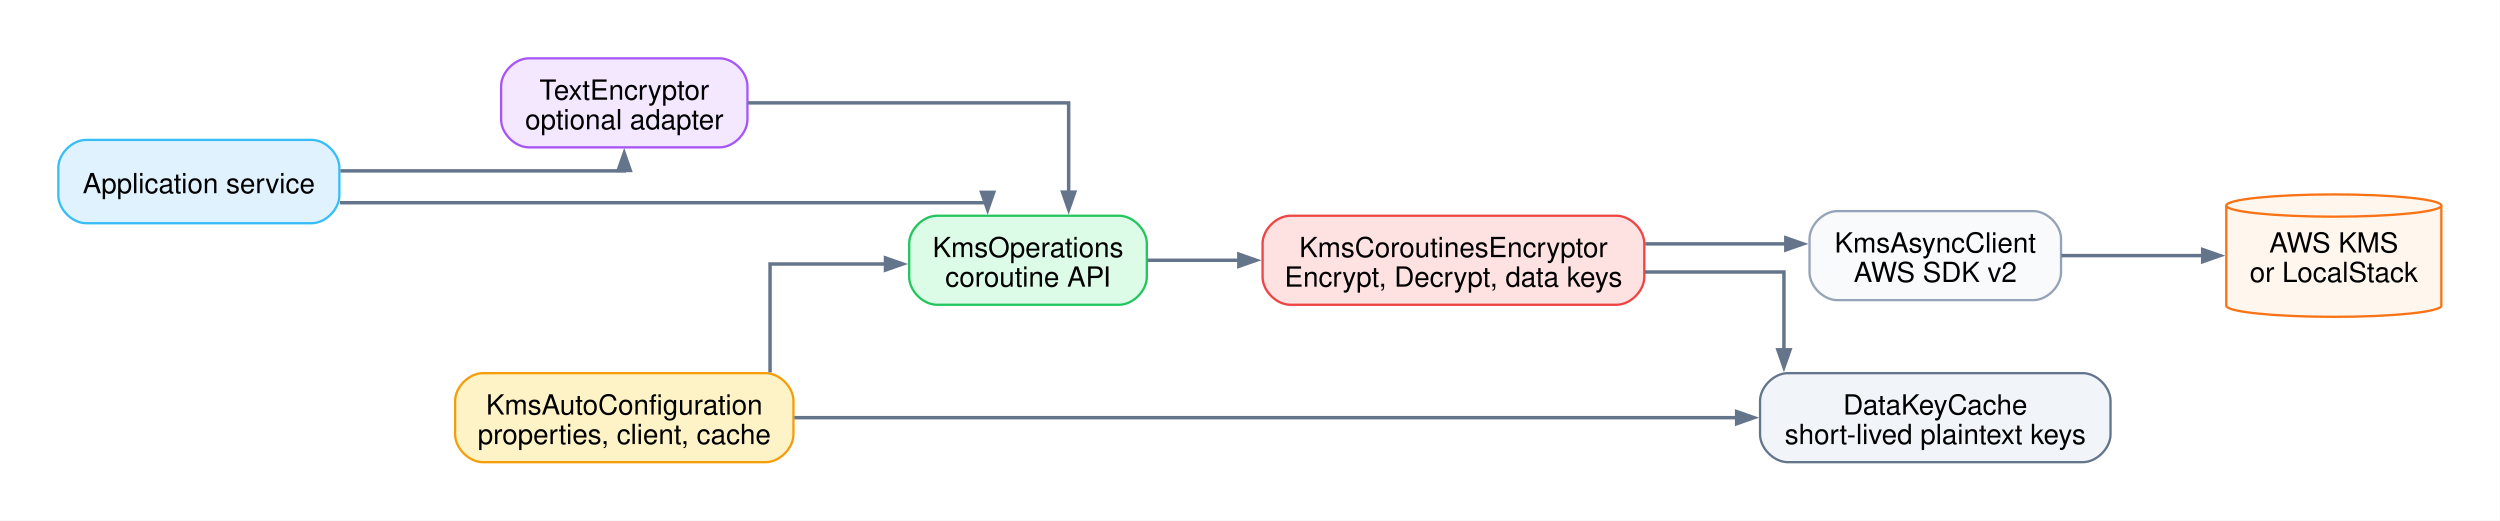
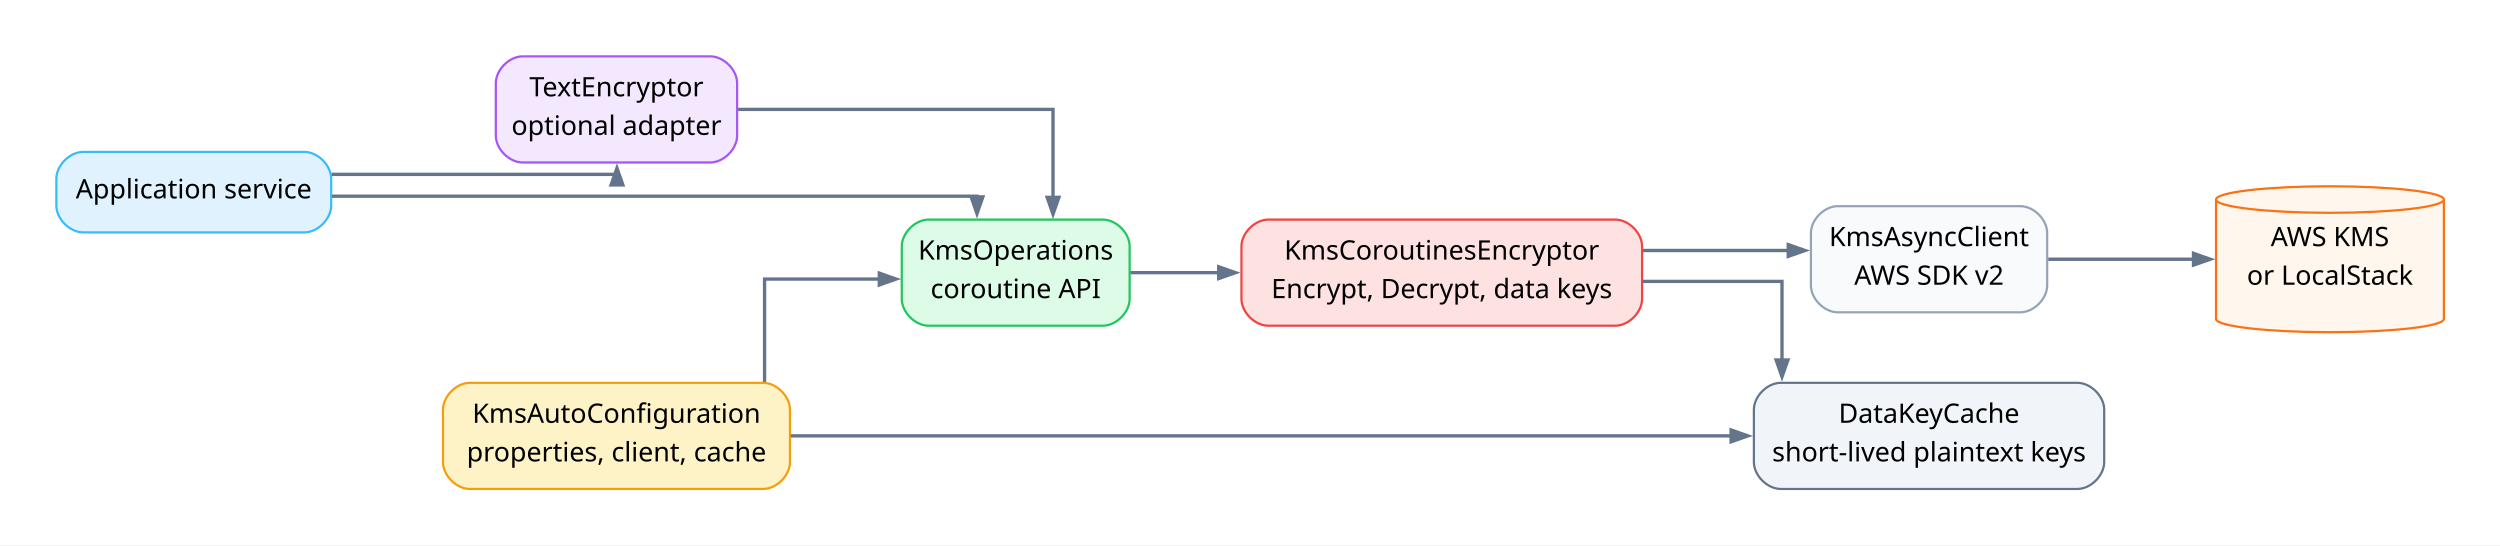
- <svg xmlns="http://www.w3.org/2000/svg" width="1080pt" height="225pt" viewBox="0.00 0.00 1080.00 225.00">
-   <g id="graph0" class="graph" transform="scale(1 1) rotate(0) translate(25.2 199.66)">
-     <polygon fill="#ffffff" stroke="none" points="-25.2,25.2 -25.2,-199.66 1054.66,-199.66 1054.66,25.2 -25.2,25.2" />
+ <svg xmlns="http://www.w3.org/2000/svg" width="1118pt" height="244pt" viewBox="0.00 0.00 1118.00 244.00">
+   <g id="graph0" class="graph" transform="scale(1 1) rotate(0) translate(25.2 218.66)">
+     <polygon fill="#ffffff" stroke="none" points="-25.2,25.2 -25.2,-218.66 1092.91,-218.66 1092.91,25.2 -25.2,25.2" />
    <g id="node1" class="node">
-       <path fill="#e0f2fe" stroke="#38bdf8" d="M109.41,-139.23C109.41,-139.23 12,-139.23 12,-139.23 6,-139.23 0,-133.23 0,-127.23 0,-127.23 0,-115.23 0,-115.23 0,-109.23 6,-103.23 12,-103.23 12,-103.23 109.41,-103.23 109.41,-103.23 115.41,-103.23 121.41,-109.23 121.41,-115.23 121.41,-115.23 121.41,-127.23 121.41,-127.23 121.41,-133.23 115.41,-139.23 109.41,-139.23" />
-       <text xml:space="preserve" text-anchor="middle" x="60.7" y="-116.2" font-family="Helvetica,sans-Serif" font-size="12.00">Application service</text>
+       <path fill="#e0f2fe" stroke="#38bdf8" d="M110.91,-150.73C110.91,-150.73 12,-150.73 12,-150.73 6,-150.73 0,-144.73 0,-138.73 0,-138.73 0,-126.73 0,-126.73 0,-120.73 6,-114.73 12,-114.73 12,-114.73 110.91,-114.73 110.91,-114.73 116.91,-114.73 122.91,-120.73 122.91,-126.73 122.91,-126.73 122.91,-138.73 122.91,-138.73 122.91,-144.73 116.91,-150.73 110.91,-150.73" />
+       <text xml:space="preserve" text-anchor="middle" x="61.45" y="-129.95" font-family="Architects Daughter" font-size="12.00">Application service</text>
    </g>
    <g id="node2" class="node">
-       <path fill="#f3e8ff" stroke="#a855f7" d="M285.69,-174.46C285.69,-174.46 203.28,-174.46 203.28,-174.46 197.28,-174.46 191.28,-168.46 191.28,-162.46 191.28,-162.46 191.28,-148 191.28,-148 191.28,-142 197.28,-136 203.28,-136 203.28,-136 285.69,-136 285.69,-136 291.69,-136 297.69,-142 297.69,-148 297.69,-148 297.69,-162.46 297.69,-162.46 297.69,-168.46 291.69,-174.46 285.69,-174.46" />
-       <text xml:space="preserve" text-anchor="middle" x="244.49" y="-156.58" font-family="Helvetica,sans-Serif" font-size="12.00">TextEncryptor</text>
-       <text xml:space="preserve" text-anchor="middle" x="244.49" y="-143.83" font-family="Helvetica,sans-Serif" font-size="12.00">optional adapter</text>
+       <path fill="#f3e8ff" stroke="#a855f7" d="M292.44,-193.46C292.44,-193.46 208.53,-193.46 208.53,-193.46 202.53,-193.46 196.53,-187.46 196.53,-181.46 196.53,-181.46 196.53,-158 196.53,-158 196.53,-152 202.53,-146 208.53,-146 208.53,-146 292.44,-146 292.44,-146 298.44,-146 304.44,-152 304.44,-158 304.44,-158 304.44,-181.46 304.44,-181.46 304.44,-187.46 298.44,-193.46 292.44,-193.46" />
+       <text xml:space="preserve" text-anchor="middle" x="250.49" y="-175.58" font-family="Architects Daughter" font-size="12.00">TextEncryptor</text>
+       <text xml:space="preserve" text-anchor="middle" x="250.49" y="-158.33" font-family="Architects Daughter" font-size="12.00">optional adapter</text>
    </g>
    <g id="edge2" class="edge">
-       <path fill="none" stroke="#64748b" stroke-width="1.5" d="M121.89,-125.84C175.35,-125.84 244.46,-125.84 244.46,-125.84 244.46,-125.84 244.46,-126.83 244.46,-126.83" />
-       <polygon fill="#64748b" stroke="#64748b" stroke-width="1.5" points="241.84,-126.02 244.46,-133.52 247.09,-126.02 241.84,-126.02" />
+       <path fill="none" stroke="#64748b" stroke-width="1.5" d="M123.16,-140.68C178.39,-140.68 250.71,-140.68 250.71,-140.68 250.71,-140.68 250.71,-141.19 250.71,-141.19" />
+       <polygon fill="#64748b" stroke="#64748b" stroke-width="1.5" points="248.09,-135.97 250.71,-143.47 253.34,-135.97 248.09,-135.97" />
    </g>
    <g id="node4" class="node">
-       <path fill="#dcfce7" stroke="#22c55e" d="M458.23,-106.46C458.23,-106.46 379.57,-106.46 379.57,-106.46 373.57,-106.46 367.57,-100.46 367.57,-94.46 367.57,-94.46 367.57,-80 367.57,-80 367.57,-74 373.57,-68 379.57,-68 379.57,-68 458.23,-68 458.23,-68 464.23,-68 470.23,-74 470.23,-80 470.23,-80 470.23,-94.46 470.23,-94.46 470.23,-100.46 464.23,-106.46 458.23,-106.46" />
-       <text xml:space="preserve" text-anchor="middle" x="418.9" y="-88.58" font-family="Helvetica,sans-Serif" font-size="12.00">KmsOperations</text>
-       <text xml:space="preserve" text-anchor="middle" x="418.9" y="-75.83" font-family="Helvetica,sans-Serif" font-size="12.00">coroutine API</text>
+       <path fill="#dcfce7" stroke="#22c55e" d="M467.98,-120.46C467.98,-120.46 390.07,-120.46 390.07,-120.46 384.07,-120.46 378.07,-114.46 378.07,-108.46 378.07,-108.46 378.07,-85 378.07,-85 378.07,-79 384.07,-73 390.07,-73 390.07,-73 467.98,-73 467.98,-73 473.98,-73 479.98,-79 479.98,-85 479.98,-85 479.98,-108.46 479.98,-108.46 479.98,-114.46 473.98,-120.46 467.98,-120.46" />
+       <text xml:space="preserve" text-anchor="middle" x="429.02" y="-102.58" font-family="Architects Daughter" font-size="12.00">KmsOperations</text>
+       <text xml:space="preserve" text-anchor="middle" x="429.02" y="-85.33" font-family="Architects Daughter" font-size="12.00">coroutine API</text>
    </g>
    <g id="edge1" class="edge">
-       <path fill="none" stroke="#64748b" stroke-width="1.5" d="M121.63,-112.07C219.64,-112.07 401.46,-112.07 401.46,-112.07 401.46,-112.07 401.46,-111.54 401.46,-111.54" />
-       <polygon fill="#64748b" stroke="#64748b" stroke-width="1.5" points="404.09,-116.57 401.46,-109.07 398.84,-116.57 404.09,-116.57" />
+       <path fill="none" stroke="#64748b" stroke-width="1.5" d="M123.27,-130.91C223.82,-130.91 411.71,-130.91 411.71,-130.91 411.71,-130.91 411.71,-129.9 411.71,-129.9" />
+       <polygon fill="#64748b" stroke="#64748b" stroke-width="1.5" points="414.34,-130.61 411.71,-123.11 409.09,-130.61 414.34,-130.61" />
    </g>
    <g id="edge6" class="edge">
-       <path fill="none" stroke="#64748b" stroke-width="1.5" d="M297.96,-155.23C354.77,-155.23 436.46,-155.23 436.46,-155.23 436.46,-155.23 436.46,-116.67 436.46,-116.67" />
-       <polygon fill="#64748b" stroke="#64748b" stroke-width="1.5" points="439.09,-116.67 436.46,-109.17 433.84,-116.67 439.09,-116.67" />
+       <path fill="none" stroke="#64748b" stroke-width="1.5" d="M304.87,-169.73C362.63,-169.73 445.71,-169.73 445.71,-169.73 445.71,-169.73 445.71,-130.4 445.71,-130.4" />
+       <polygon fill="#64748b" stroke="#64748b" stroke-width="1.5" points="448.34,-130.4 445.71,-122.9 443.09,-130.4 448.34,-130.4" />
    </g>
    <g id="node3" class="node">
-       <path fill="#fef3c7" stroke="#f59e0b" d="M305.57,-38.46C305.57,-38.46 183.41,-38.46 183.41,-38.46 177.41,-38.46 171.41,-32.46 171.41,-26.46 171.41,-26.46 171.41,-12 171.41,-12 171.41,-6 177.41,0 183.41,0 183.41,0 305.57,0 305.57,0 311.57,0 317.57,-6 317.57,-12 317.57,-12 317.57,-26.46 317.57,-26.46 317.57,-32.46 311.57,-38.46 305.57,-38.46" />
-       <text xml:space="preserve" text-anchor="middle" x="244.49" y="-20.58" font-family="Helvetica,sans-Serif" font-size="12.00">KmsAutoConfiguration</text>
-       <text xml:space="preserve" text-anchor="middle" x="244.49" y="-7.83" font-family="Helvetica,sans-Serif" font-size="12.00">properties, client, cache</text>
+       <path fill="#fef3c7" stroke="#f59e0b" d="M316.07,-47.46C316.07,-47.46 184.91,-47.46 184.91,-47.46 178.91,-47.46 172.91,-41.46 172.91,-35.46 172.91,-35.46 172.91,-12 172.91,-12 172.91,-6 178.91,0 184.91,0 184.91,0 316.07,0 316.07,0 322.07,0 328.07,-6 328.07,-12 328.07,-12 328.07,-35.46 328.07,-35.46 328.07,-41.46 322.07,-47.46 316.07,-47.46" />
+       <text xml:space="preserve" text-anchor="middle" x="250.49" y="-29.58" font-family="Architects Daughter" font-size="12.00">KmsAutoConfiguration</text>
+       <text xml:space="preserve" text-anchor="middle" x="250.49" y="-12.33" font-family="Architects Daughter" font-size="12.00">properties, client, cache</text>
    </g>
    <g id="edge3" class="edge">
-       <path fill="none" stroke="#64748b" stroke-width="1.5" d="M307.46,-38.79C307.46,-58.37 307.46,-85.61 307.46,-85.61 307.46,-85.61 357.32,-85.61 357.32,-85.61" />
-       <polygon fill="#64748b" stroke="#64748b" stroke-width="1.5" points="357.32,-88.24 364.82,-85.62 357.32,-82.99 357.32,-88.24" />
+       <path fill="none" stroke="#64748b" stroke-width="1.5" d="M316.71,-47.87C316.71,-68.15 316.71,-93.86 316.71,-93.86 316.71,-93.86 368.03,-93.86 368.03,-93.86" />
+       <polygon fill="#64748b" stroke="#64748b" stroke-width="1.5" points="368.03,-96.49 375.53,-93.87 368.03,-91.24 368.03,-96.49" />
    </g>
    <g id="node6" class="node">
-       <path fill="#f1f5f9" stroke="#64748b" d="M874.55,-38.46C874.55,-38.46 747.14,-38.46 747.14,-38.46 741.14,-38.46 735.14,-32.46 735.14,-26.46 735.14,-26.46 735.14,-12 735.14,-12 735.14,-6 741.14,0 747.14,0 747.14,0 874.55,0 874.55,0 880.55,0 886.55,-6 886.55,-12 886.55,-12 886.55,-26.46 886.55,-26.46 886.55,-32.46 880.55,-38.46 874.55,-38.46" />
-       <text xml:space="preserve" text-anchor="middle" x="810.84" y="-20.58" font-family="Helvetica,sans-Serif" font-size="12.00">DataKeyCache</text>
-       <text xml:space="preserve" text-anchor="middle" x="810.84" y="-7.83" font-family="Helvetica,sans-Serif" font-size="12.00">short-lived plaintext keys</text>
+       <path fill="#f1f5f9" stroke="#64748b" d="M903.8,-47.46C903.8,-47.46 771.14,-47.46 771.14,-47.46 765.14,-47.46 759.14,-41.46 759.14,-35.46 759.14,-35.46 759.14,-12 759.14,-12 759.14,-6 765.14,0 771.14,0 771.14,0 903.8,0 903.8,0 909.8,0 915.8,-6 915.8,-12 915.8,-12 915.8,-35.46 915.8,-35.46 915.8,-41.46 909.8,-47.46 903.8,-47.46" />
+       <text xml:space="preserve" text-anchor="middle" x="837.47" y="-29.58" font-family="Architects Daughter" font-size="12.00">DataKeyCache</text>
+       <text xml:space="preserve" text-anchor="middle" x="837.47" y="-12.33" font-family="Architects Daughter" font-size="12.00">short-lived plaintext keys</text>
    </g>
    <g id="edge4" class="edge">
-       <path fill="none" stroke="#64748b" stroke-width="1.5" d="M317.95,-19.23C317.95,-19.23 725.03,-19.23 725.03,-19.23" />
-       <polygon fill="#64748b" stroke="#64748b" stroke-width="1.5" points="725.03,-21.86 732.53,-19.23 725.03,-16.61 725.03,-21.86" />
+       <path fill="none" stroke="#64748b" stroke-width="1.5" d="M328.44,-23.73C328.44,-23.73 748.96,-23.73 748.96,-23.73" />
+       <polygon fill="#64748b" stroke="#64748b" stroke-width="1.5" points="748.96,-26.36 756.46,-23.73 748.96,-21.11 748.96,-26.36" />
    </g>
    <g id="node5" class="node">
-       <path fill="#fee2e2" stroke="#ef4444" d="M673.14,-106.46C673.14,-106.46 532.23,-106.46 532.23,-106.46 526.23,-106.46 520.23,-100.46 520.23,-94.46 520.23,-94.46 520.23,-80 520.23,-80 520.23,-74 526.23,-68 532.23,-68 532.23,-68 673.14,-68 673.14,-68 679.14,-68 685.14,-74 685.14,-80 685.14,-80 685.14,-94.46 685.14,-94.46 685.14,-100.46 679.14,-106.46 673.14,-106.46" />
-       <text xml:space="preserve" text-anchor="middle" x="602.68" y="-88.58" font-family="Helvetica,sans-Serif" font-size="12.00">KmsCoroutinesEncryptor</text>
-       <text xml:space="preserve" text-anchor="middle" x="602.68" y="-75.83" font-family="Helvetica,sans-Serif" font-size="12.00">Encrypt, Decrypt, data keys</text>
+       <path fill="#fee2e2" stroke="#ef4444" d="M697.14,-120.46C697.14,-120.46 541.98,-120.46 541.98,-120.46 535.98,-120.46 529.98,-114.46 529.98,-108.46 529.98,-108.46 529.98,-85 529.98,-85 529.98,-79 535.98,-73 541.98,-73 541.98,-73 697.14,-73 697.14,-73 703.14,-73 709.14,-79 709.14,-85 709.14,-85 709.14,-108.46 709.14,-108.46 709.14,-114.46 703.14,-120.46 697.14,-120.46" />
+       <text xml:space="preserve" text-anchor="middle" x="619.56" y="-102.58" font-family="Architects Daughter" font-size="12.00">KmsCoroutinesEncryptor</text>
+       <text xml:space="preserve" text-anchor="middle" x="619.56" y="-85.33" font-family="Architects Daughter" font-size="12.00">Encrypt, Decrypt, data keys</text>
    </g>
    <g id="edge5" class="edge">
-       <path fill="none" stroke="#64748b" stroke-width="1.5" d="M470.58,-87.23C470.58,-87.23 509.98,-87.23 509.98,-87.23" />
-       <polygon fill="#64748b" stroke="#64748b" stroke-width="1.5" points="509.98,-89.86 517.48,-87.23 509.98,-84.61 509.98,-89.86" />
+       <path fill="none" stroke="#64748b" stroke-width="1.5" d="M480.34,-96.73C480.34,-96.73 519.8,-96.73 519.8,-96.73" />
+       <polygon fill="#64748b" stroke="#64748b" stroke-width="1.5" points="519.8,-99.36 527.3,-96.73 519.8,-94.11 519.8,-99.36" />
    </g>
    <g id="edge7" class="edge">
-       <path fill="none" stroke="#64748b" stroke-width="1.5" d="M685.32,-82.15C716.9,-82.15 745.46,-82.15 745.46,-82.15 745.46,-82.15 745.46,-48.56 745.46,-48.56" />
-       <polygon fill="#64748b" stroke="#64748b" stroke-width="1.5" points="748.09,-48.56 745.46,-41.06 742.84,-48.56 748.09,-48.56" />
+       <path fill="none" stroke="#64748b" stroke-width="1.5" d="M709.39,-92.82C742.33,-92.82 771.71,-92.82 771.71,-92.82 771.71,-92.82 771.71,-57.66 771.71,-57.66" />
+       <polygon fill="#64748b" stroke="#64748b" stroke-width="1.5" points="774.34,-57.66 771.71,-50.16 769.09,-57.66 774.34,-57.66" />
    </g>
    <g id="node7" class="node">
-       <path fill="#f8fafc" stroke="#94a3b8" d="M853.17,-108.46C853.17,-108.46 768.51,-108.46 768.51,-108.46 762.51,-108.46 756.51,-102.46 756.51,-96.46 756.51,-96.46 756.51,-82 756.51,-82 756.51,-76 762.51,-70 768.51,-70 768.51,-70 853.17,-70 853.17,-70 859.17,-70 865.17,-76 865.17,-82 865.17,-82 865.17,-96.46 865.17,-96.46 865.17,-102.46 859.17,-108.46 853.17,-108.46" />
-       <text xml:space="preserve" text-anchor="middle" x="810.84" y="-90.58" font-family="Helvetica,sans-Serif" font-size="12.00">KmsAsyncClient</text>
-       <text xml:space="preserve" text-anchor="middle" x="810.84" y="-77.83" font-family="Helvetica,sans-Serif" font-size="12.00">AWS SDK v2</text>
+       <path fill="#f8fafc" stroke="#94a3b8" d="M878.3,-126.46C878.3,-126.46 796.64,-126.46 796.64,-126.46 790.64,-126.46 784.64,-120.46 784.64,-114.46 784.64,-114.46 784.64,-91 784.64,-91 784.64,-85 790.64,-79 796.64,-79 796.64,-79 878.3,-79 878.3,-79 884.3,-79 890.3,-85 890.3,-91 890.3,-91 890.3,-114.46 890.3,-114.46 890.3,-120.46 884.3,-126.46 878.3,-126.46" />
+       <text xml:space="preserve" text-anchor="middle" x="837.47" y="-108.58" font-family="Architects Daughter" font-size="12.00">KmsAsyncClient</text>
+       <text xml:space="preserve" text-anchor="middle" x="837.47" y="-91.33" font-family="Architects Daughter" font-size="12.00">AWS SDK v2</text>
    </g>
    <g id="edge8" class="edge">
-       <path fill="none" stroke="#64748b" stroke-width="1.5" d="M685.55,-94.31C685.55,-94.31 746.27,-94.31 746.27,-94.31" />
-       <polygon fill="#64748b" stroke="#64748b" stroke-width="1.5" points="746.27,-96.93 753.77,-94.31 746.27,-91.68 746.27,-96.93" />
+       <path fill="none" stroke="#64748b" stroke-width="1.5" d="M709.45,-106.64C709.45,-106.64 774.51,-106.64 774.51,-106.64" />
+       <polygon fill="#64748b" stroke="#64748b" stroke-width="1.5" points="774.51,-109.27 782.01,-106.64 774.51,-104.02 774.51,-109.27" />
    </g>
    <g id="node8" class="node">
-       <path fill="#fff7ed" stroke="#f97316" d="M1029.46,-110.86C1029.46,-113.52 1008.64,-115.67 983,-115.67 957.37,-115.67 936.55,-113.52 936.55,-110.86 936.55,-110.86 936.55,-67.6 936.55,-67.6 936.55,-64.94 957.37,-62.79 983,-62.79 1008.64,-62.79 1029.46,-64.94 1029.46,-67.6 1029.46,-67.6 1029.46,-110.86 1029.46,-110.86" />
-       <path fill="none" stroke="#f97316" d="M1029.46,-110.86C1029.46,-108.21 1008.64,-106.06 983,-106.06 957.37,-106.06 936.55,-108.21 936.55,-110.86" />
-       <text xml:space="preserve" text-anchor="middle" x="983" y="-90.58" font-family="Helvetica,sans-Serif" font-size="12.00">AWS KMS</text>
-       <text xml:space="preserve" text-anchor="middle" x="983" y="-77.83" font-family="Helvetica,sans-Serif" font-size="12.00">or LocalStack</text>
+       <path fill="#fff7ed" stroke="#f97316" d="M1067.71,-129.43C1067.71,-132.7 1044.87,-135.36 1016.75,-135.36 988.64,-135.36 965.8,-132.7 965.8,-129.43 965.8,-129.43 965.8,-76.03 965.8,-76.03 965.8,-72.76 988.64,-70.1 1016.75,-70.1 1044.87,-70.1 1067.71,-72.76 1067.71,-76.03 1067.71,-76.03 1067.71,-129.43 1067.71,-129.43" />
+       <path fill="none" stroke="#f97316" d="M1067.71,-129.43C1067.71,-126.15 1044.87,-123.49 1016.75,-123.49 988.64,-123.49 965.8,-126.15 965.8,-129.43" />
+       <text xml:space="preserve" text-anchor="middle" x="1016.75" y="-108.58" font-family="Architects Daughter" font-size="12.00">AWS KMS</text>
+       <text xml:space="preserve" text-anchor="middle" x="1016.75" y="-91.33" font-family="Architects Daughter" font-size="12.00">or LocalStack</text>
    </g>
    <g id="edge9" class="edge">
-       <path fill="none" stroke="#64748b" stroke-width="1.5" d="M865.32,-89.23C865.32,-89.23 926.36,-89.23 926.36,-89.23" />
-       <polygon fill="#64748b" stroke="#64748b" stroke-width="1.5" points="926.36,-91.86 933.86,-89.23 926.36,-86.61 926.36,-91.86" />
+       <path fill="none" stroke="#64748b" stroke-width="1.5" d="M890.78,-102.73C890.78,-102.73 955.73,-102.73 955.73,-102.73" />
+       <polygon fill="#64748b" stroke="#64748b" stroke-width="1.5" points="955.73,-105.36 963.23,-102.73 955.73,-100.11 955.73,-105.36" />
    </g>
  </g>
</svg>
